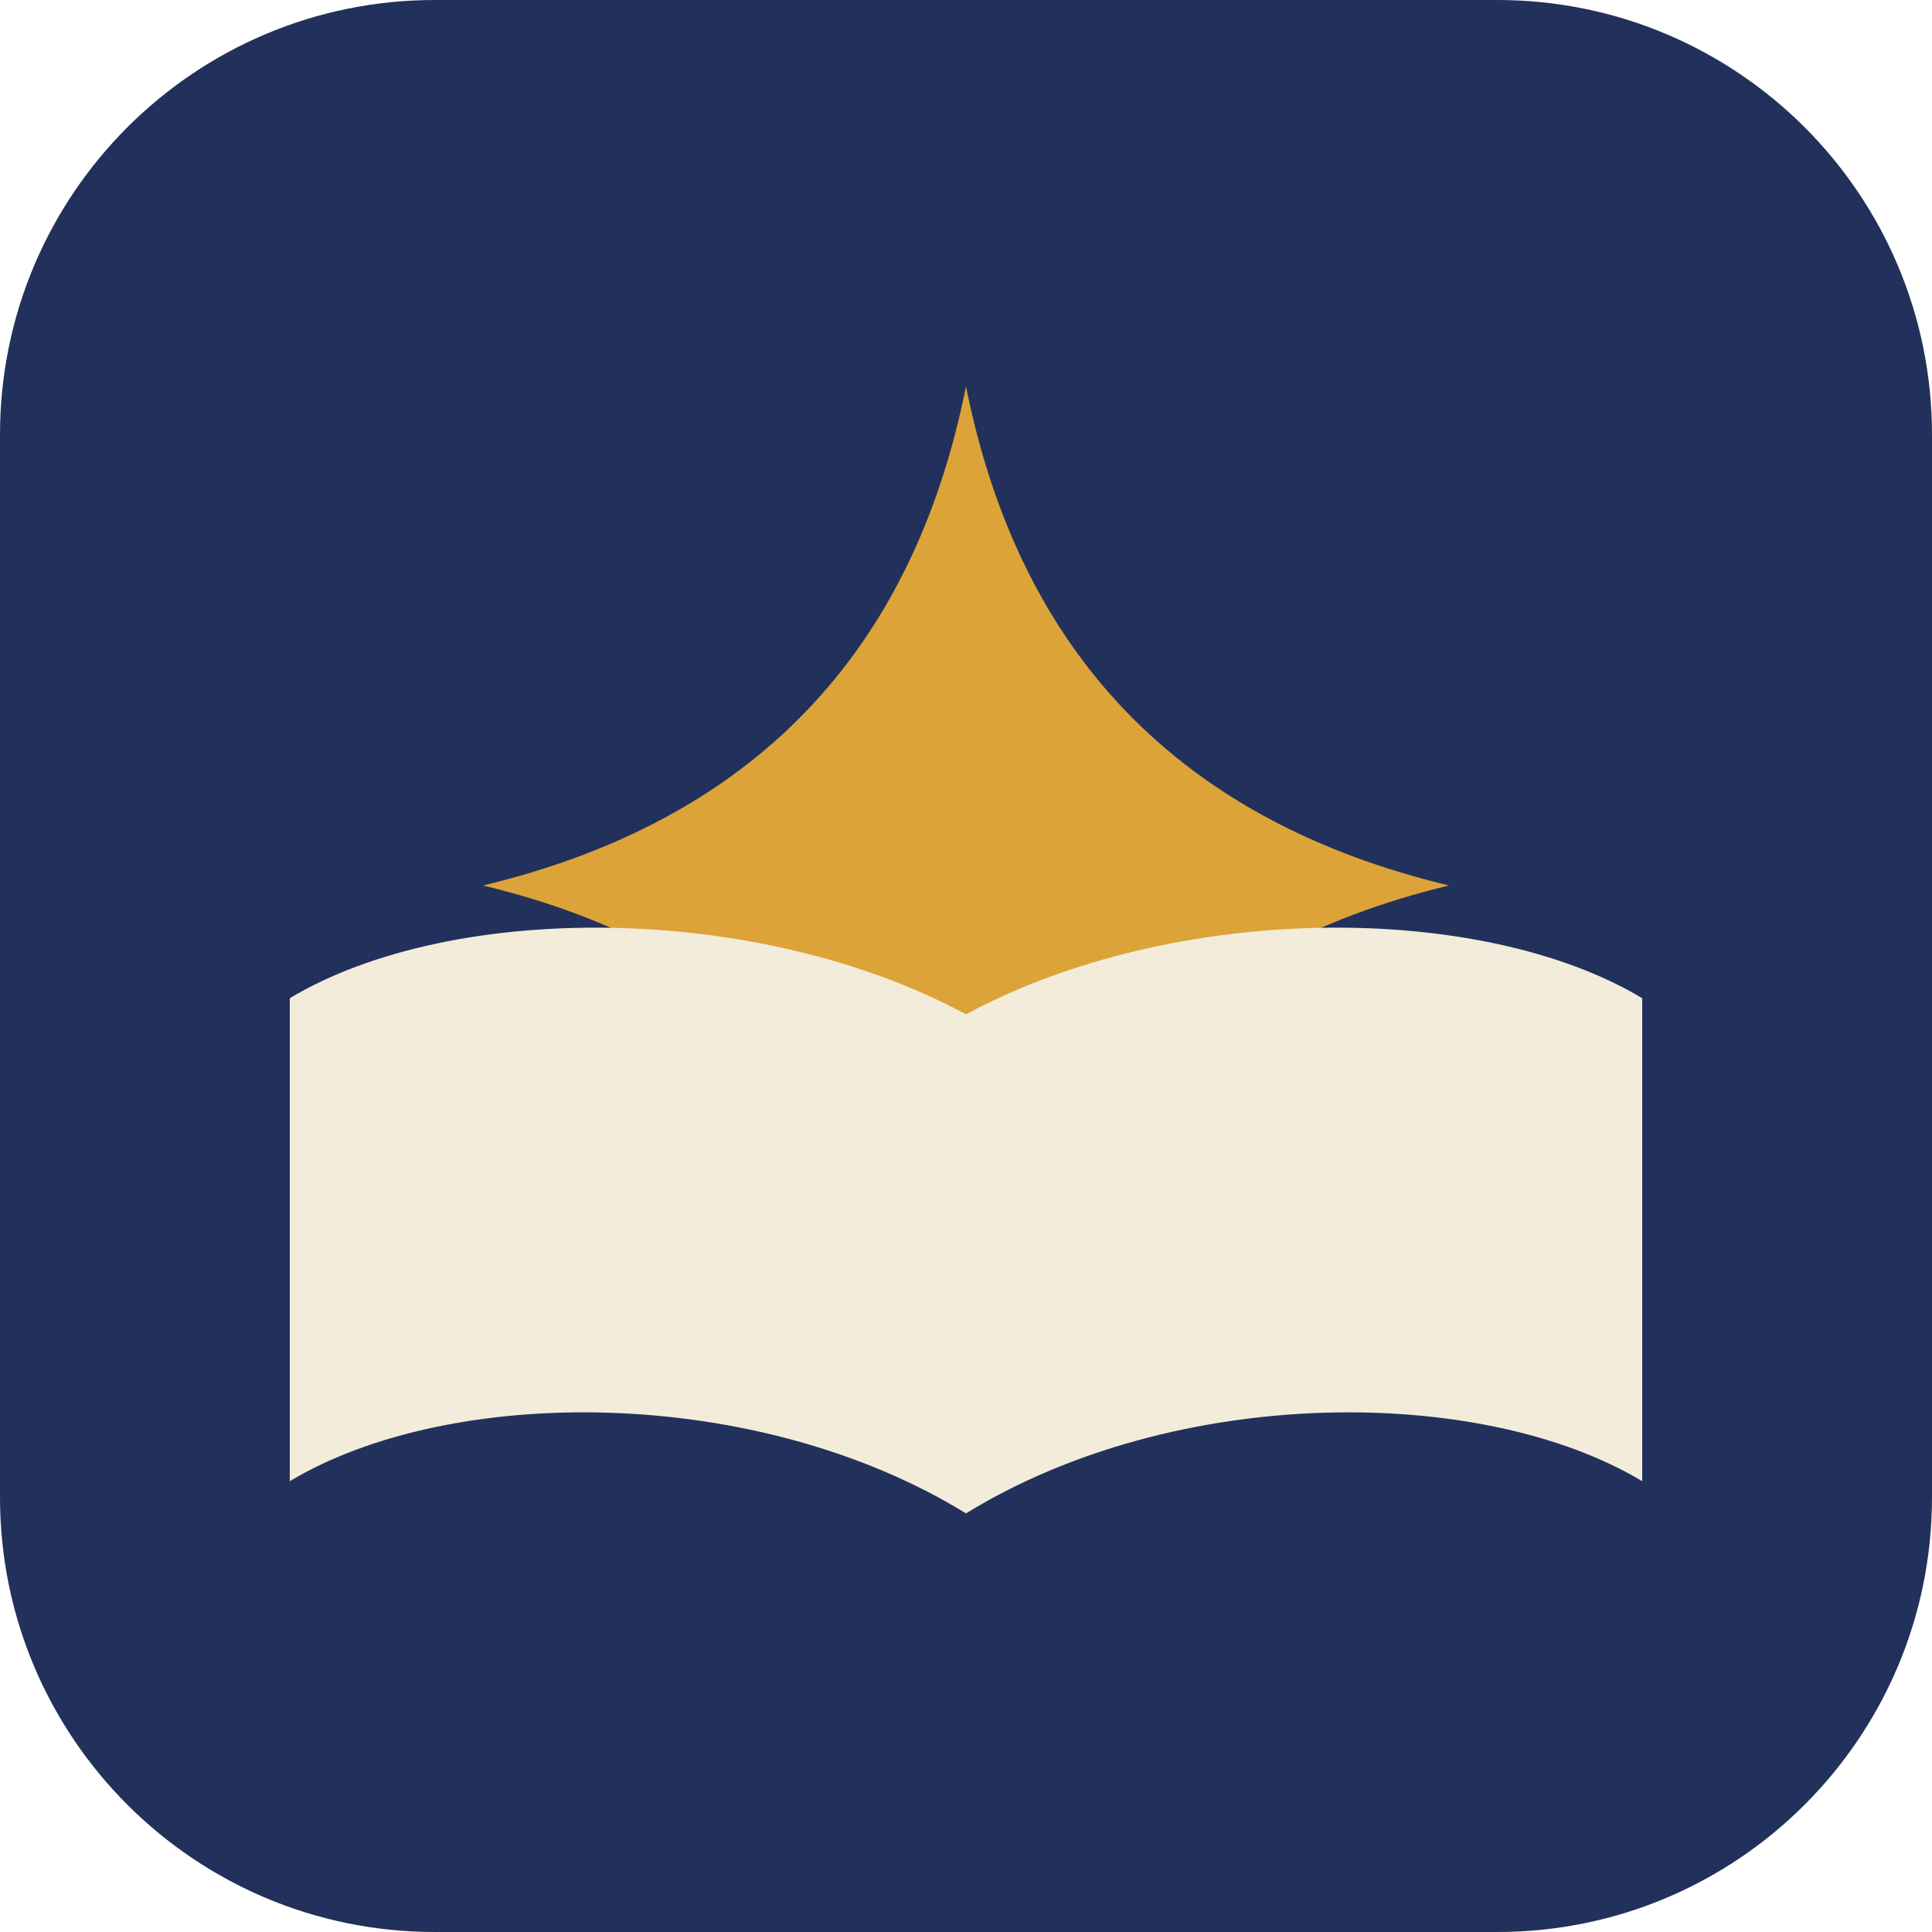
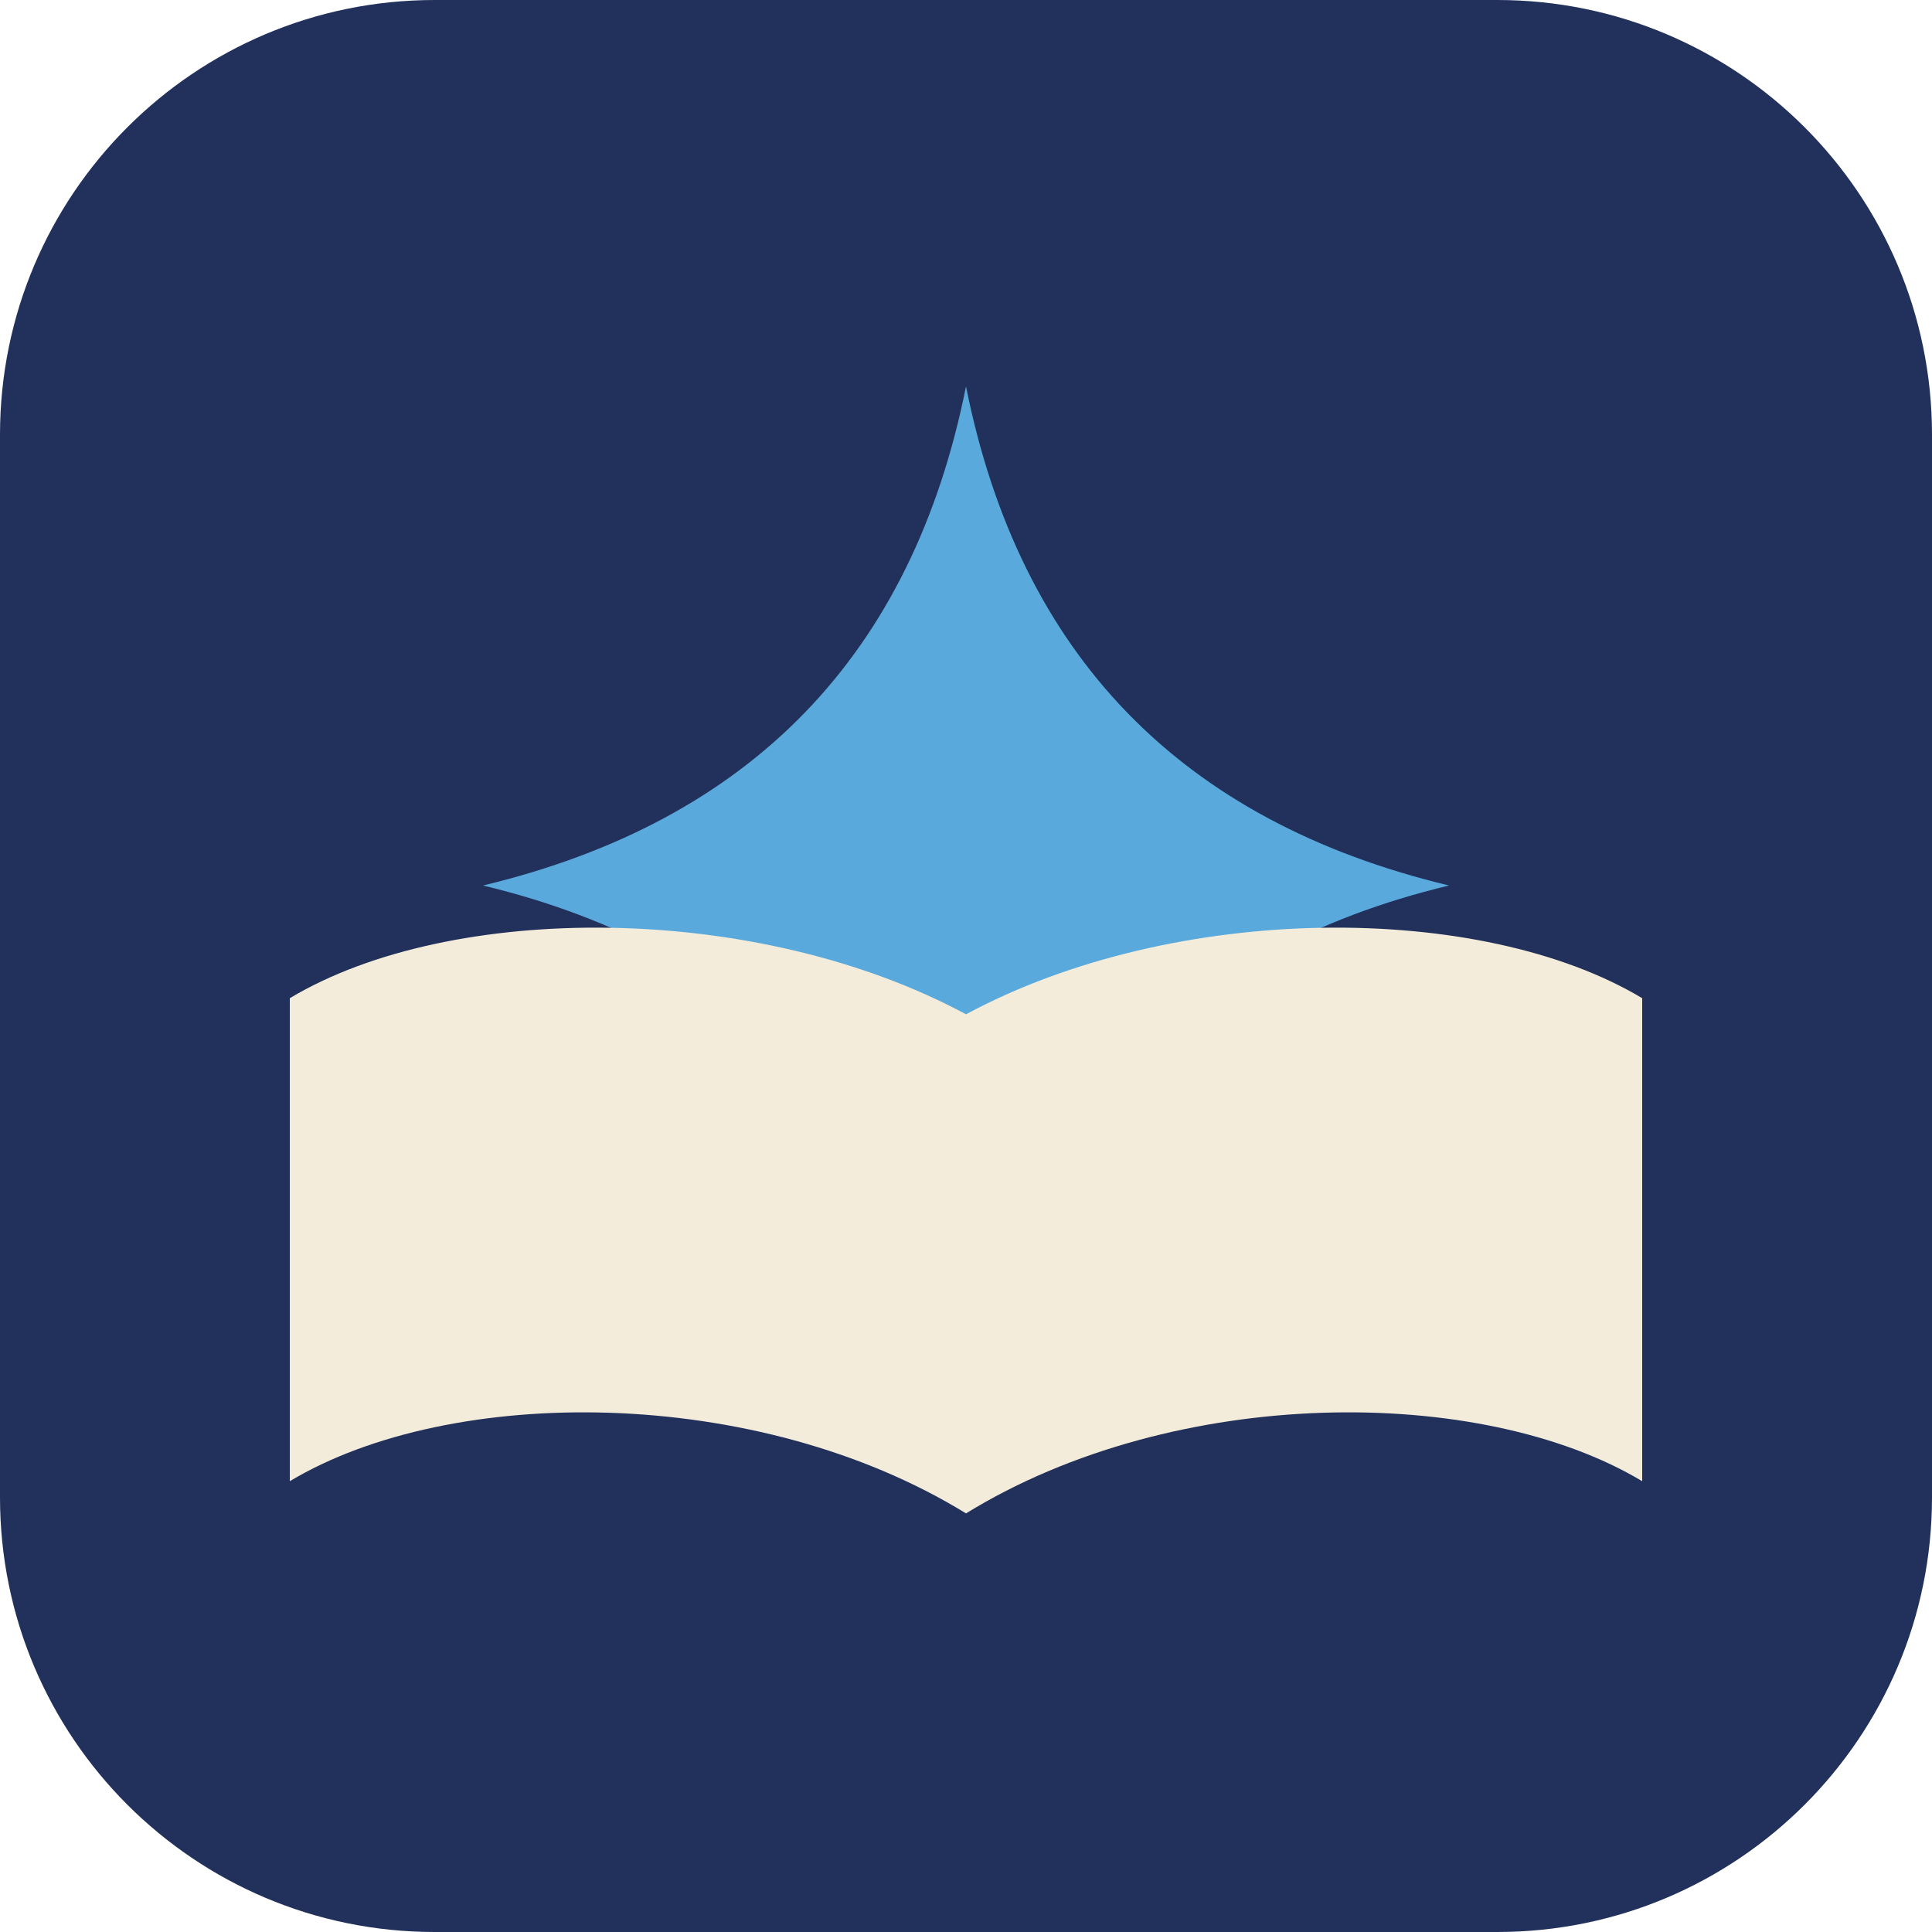
<svg xmlns="http://www.w3.org/2000/svg" viewBox="0 0 120 120" role="img" aria-label="Netaa École">
  <rect width="120" height="120" rx="27" fill="#22315B" />
  <g transform="translate(60,58)">
-     <path d="M0,-34 Q5,-9 30,-3 Q5,3 0,29 Q-5,3 -30,-3 Q-5,-9 0,-34 Z" fill="#DCA338" />
+     <path d="M0,-34 Q5,-9 30,-3 Q5,3 0,29 Q-5,3 -30,-3 Q-5,-9 0,-34 Z" fill="#5AA9DC" />
    <path d="M0,5 C-13,-2 -32,-2 -42,4 L-42,34 C-32,28 -13,28 0,36 Z" fill="#F3ECDA" />
    <path d="M0,5 C13,-2 32,-2 42,4 L42,34 C32,28 13,28 0,36 Z" fill="#F3ECDA" />
  </g>
</svg>
